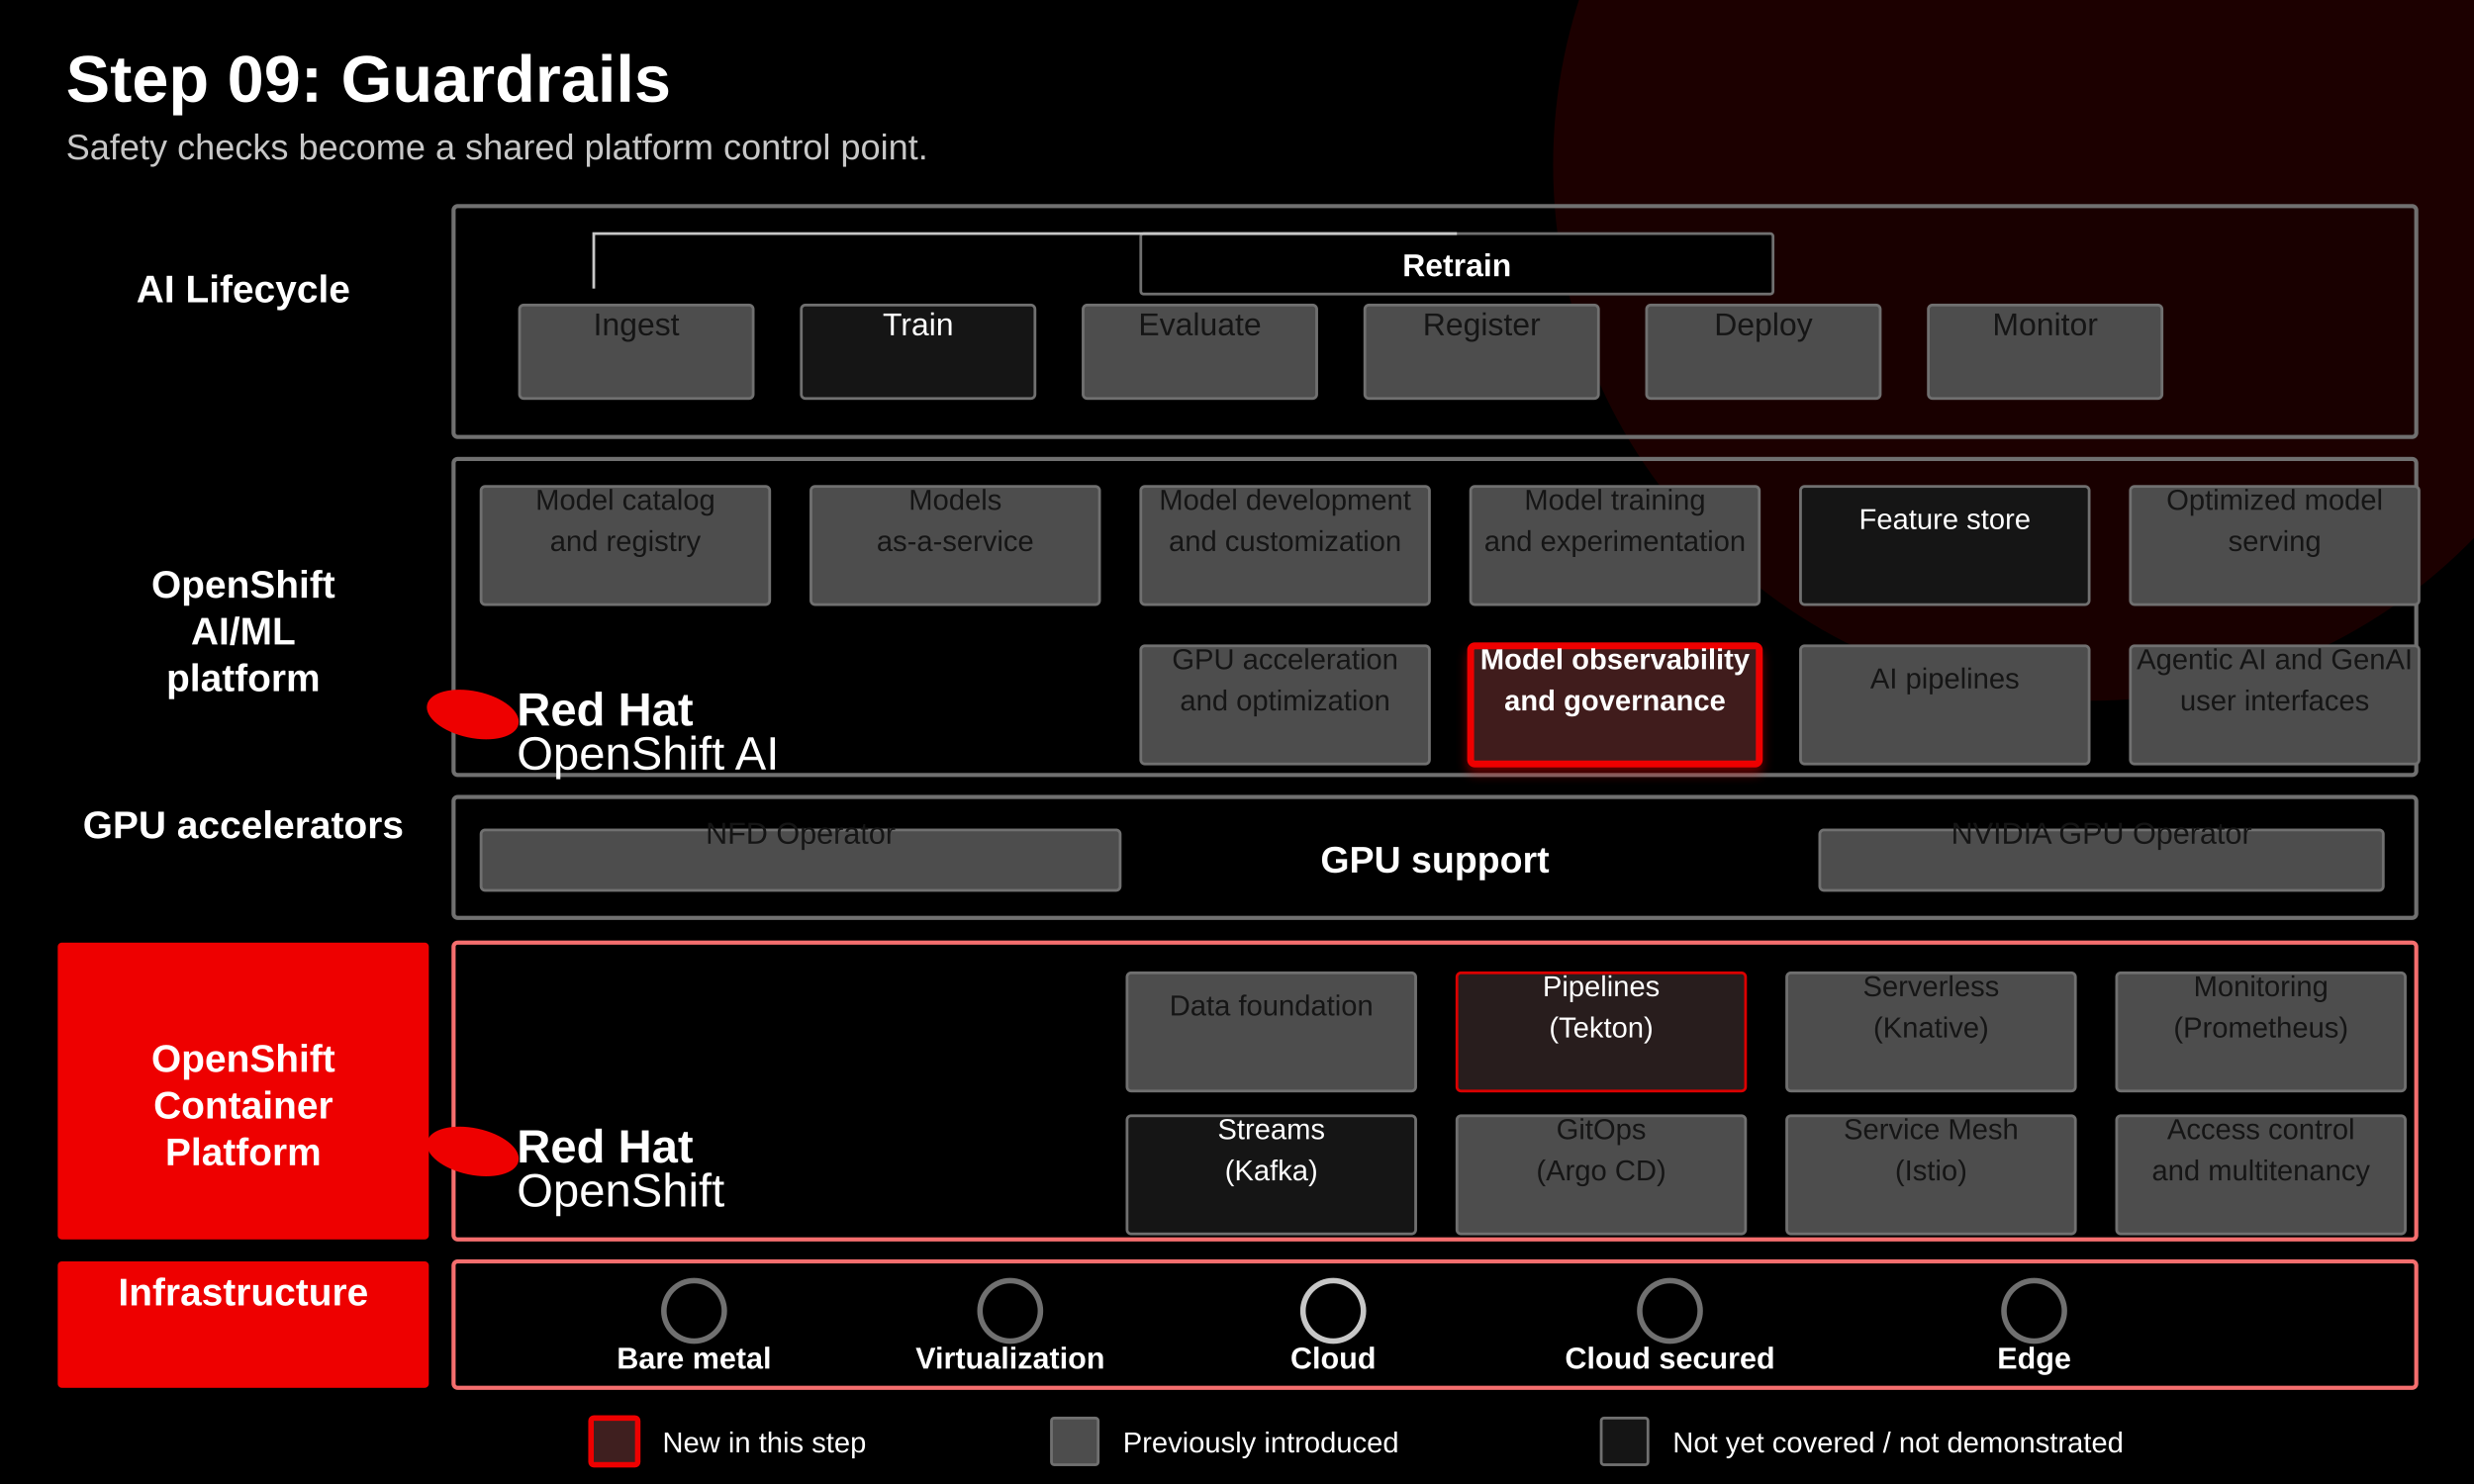
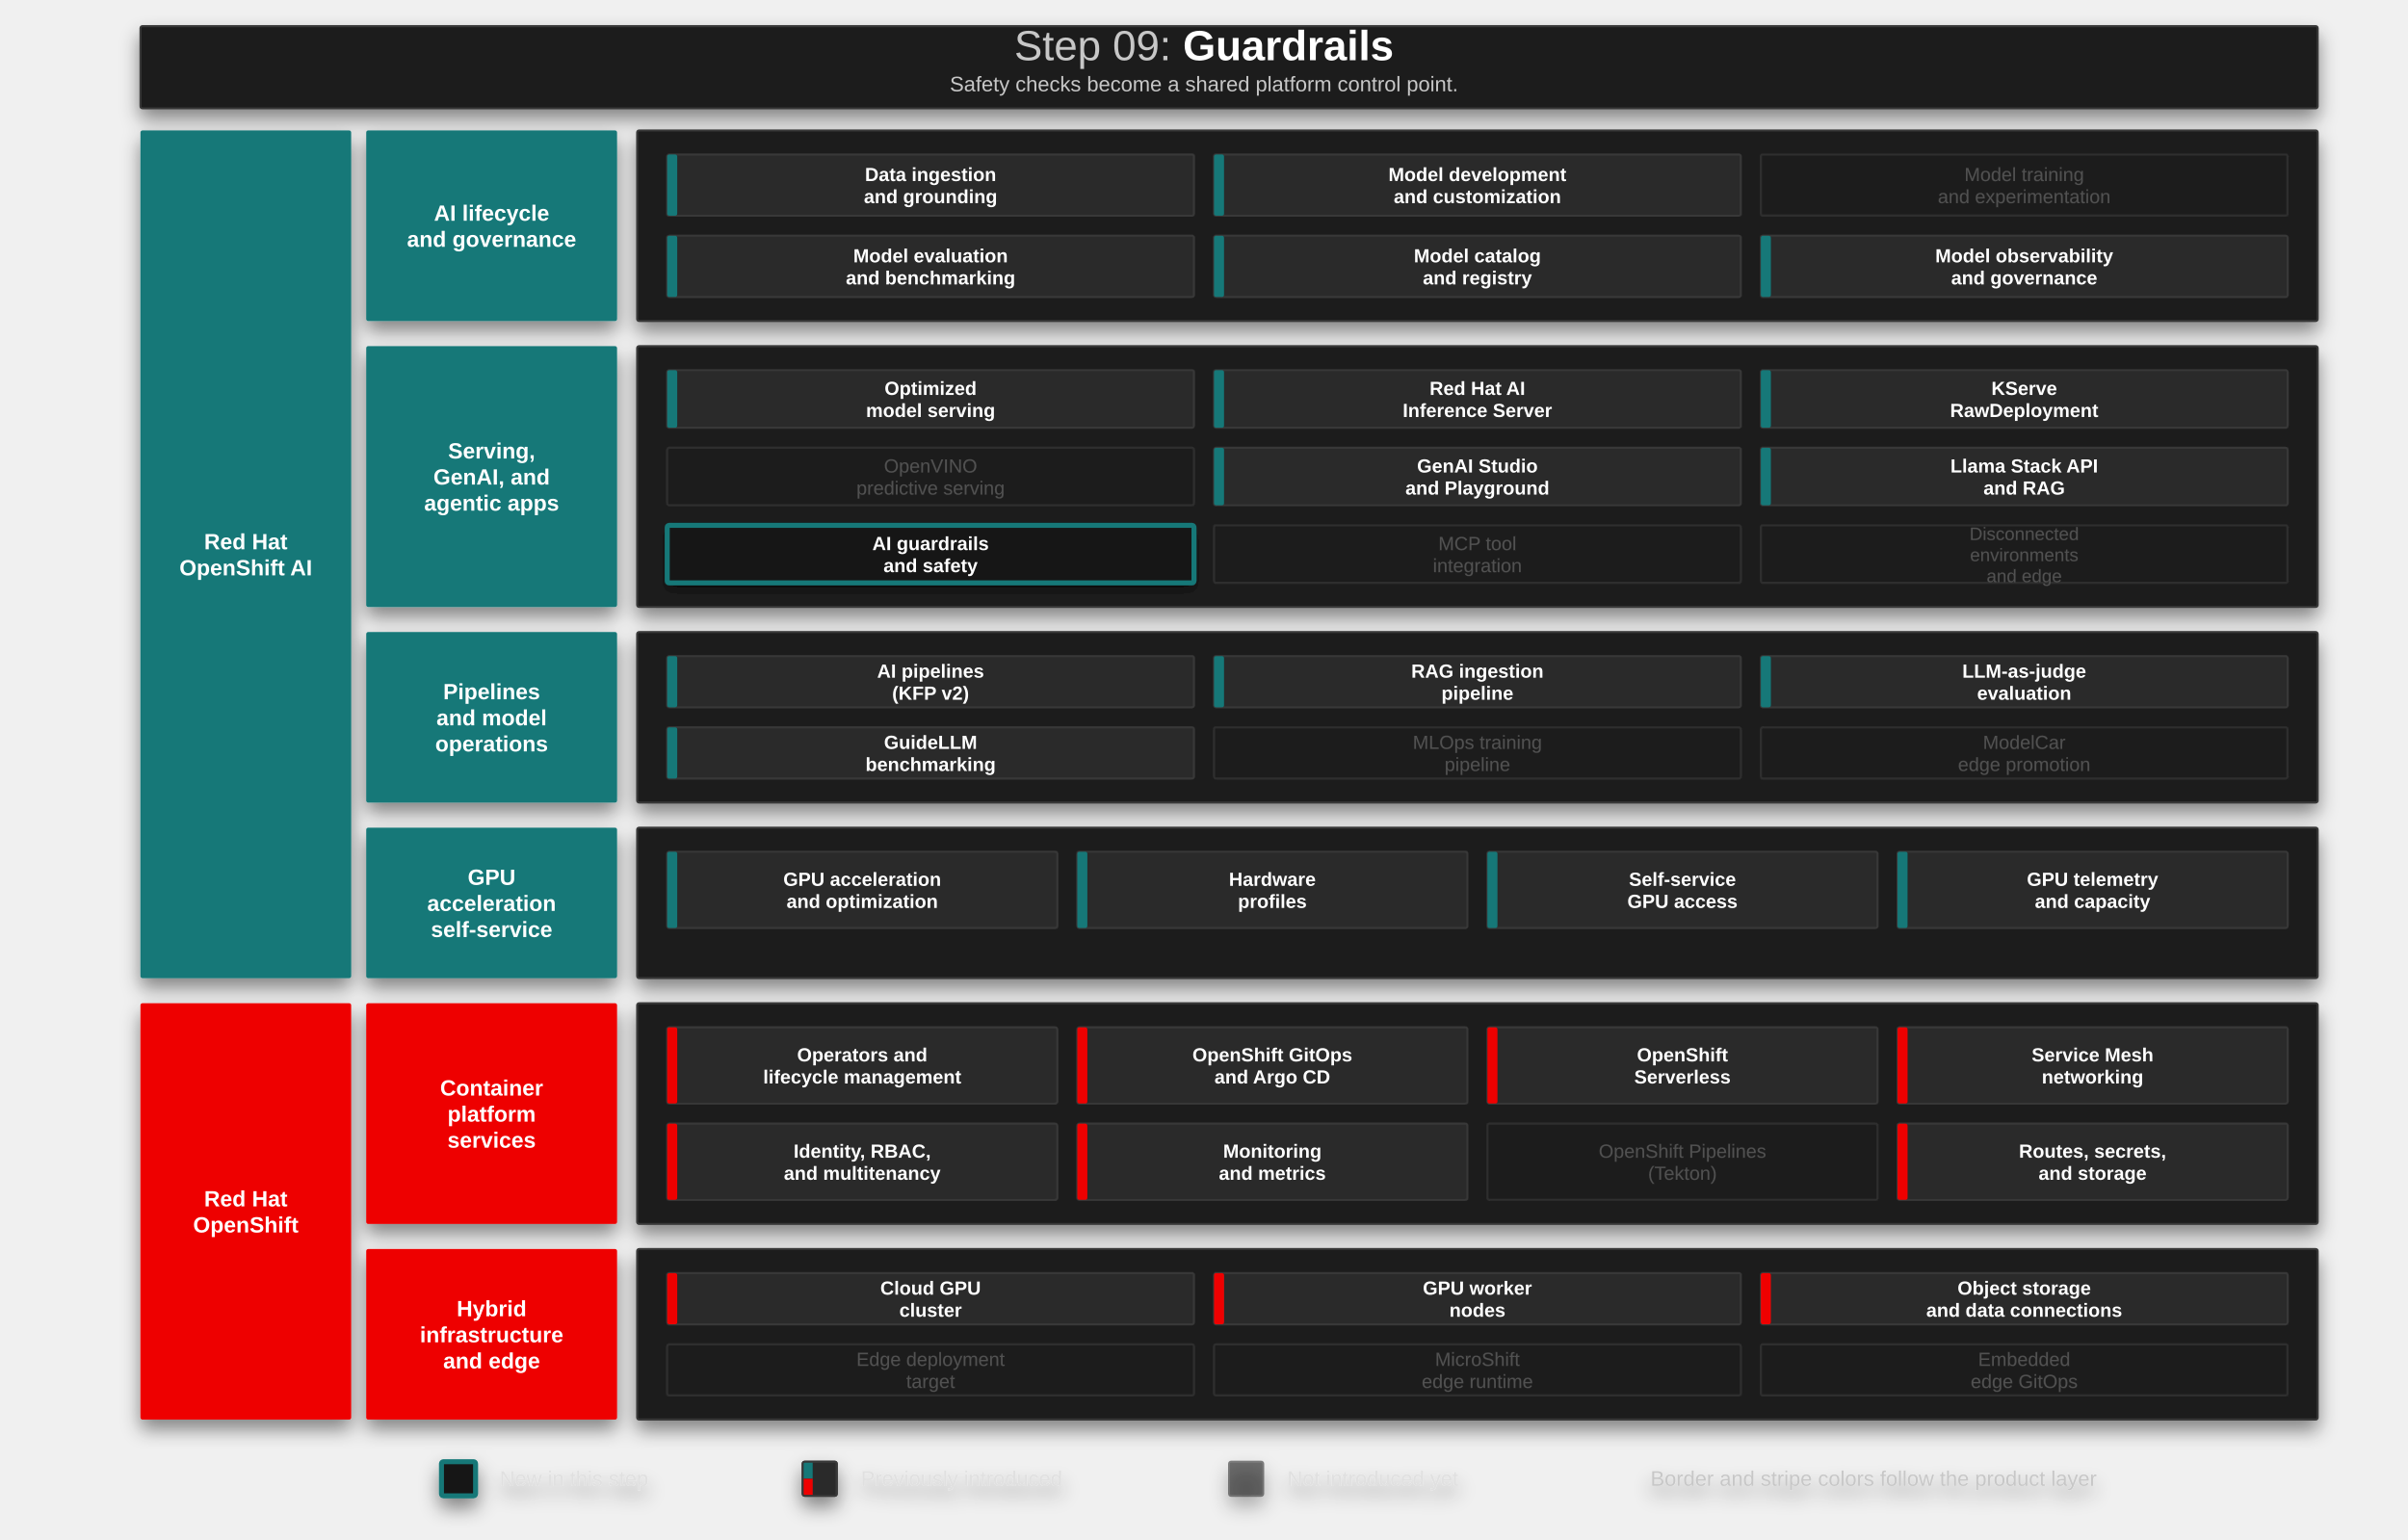
- <svg xmlns="http://www.w3.org/2000/svg" width="1800" height="1080" viewBox="0 0 1800 1080" role="img" aria-labelledby="title desc">
+ <svg xmlns="http://www.w3.org/2000/svg" width="2400" height="1535" viewBox="0 0 2400 1535" role="img" aria-labelledby="title desc">
+   <style>.display{font-family:'Red Hat Display','Arial',sans-serif}.body{font-family:'Red Hat Text','Arial',sans-serif}</style>
  <defs>
-     <filter id="shadow" x="-10%" y="-10%" width="120%" height="130%">
-       <feDropShadow dx="0" dy="5" stdDeviation="4" flood-color="#ee0000" flood-opacity=".42" />
+     <filter id="lift" x="-20%" y="-20%" width="140%" height="140%">
+       <feDropShadow dx="0" dy="6" stdDeviation="5" flood-color="#000" flood-opacity="0.55" />
    </filter>
-     <style>
-       .heading { font-family: "Red Hat Display", "Red Hat Text", Arial, sans-serif; }
-       .mono { font-family: "Red Hat Mono", monospace; }
-     </style>
+     <filter id="panelShadow" x="-8%" y="-8%" width="116%" height="116%">
+       <feDropShadow dx="0" dy="10" stdDeviation="9" flood-color="#000" flood-opacity="0.45" />
+     </filter>
  </defs>
-   <rect width="1800" height="1080" fill="#000000" />
-   <circle cx="1520" cy="120" r="390" fill="#ee0000" opacity=".12" />
-   <text x="48" y="74" class="heading" font-size="48" font-weight="800" fill="#ffffff">Step 09: Guardrails</text>
-   <text x="48" y="116" font-family="Red Hat Text, Arial, sans-serif" font-size="26" font-weight="500" fill="#c7c7c7">Safety checks become a shared platform control point.</text>
-   <rect x="42" y="150" width="270" height="168" rx="3" fill="#000000" />
-   <text x="177" y="220.0" text-anchor="middle" font-family="Red Hat Text, Arial, sans-serif" font-size="28" font-weight="800" fill="#ffffff">AI Lifecycle</text>
-   <rect x="330" y="150" width="1428" height="168" rx="3" fill="#000000" fill-opacity=".12" stroke="#707070" stroke-width="3" />
-   <rect x="378" y="222" width="170" height="68" rx="3" fill="#4d4d4d" stroke="#707070" stroke-width="2" />
-   <text x="463.0" y="244.0" text-anchor="middle" font-family="Red Hat Text, Arial, sans-serif" font-size="23" font-weight="500" fill="#151515">Ingest</text>
-   <rect x="583" y="222" width="170" height="68" rx="3" fill="#151515" stroke="#707070" stroke-width="2" />
-   <text x="668.0" y="244.0" text-anchor="middle" font-family="Red Hat Text, Arial, sans-serif" font-size="23" font-weight="500" fill="#ffffff">Train</text>
-   <rect x="788" y="222" width="170" height="68" rx="3" fill="#4d4d4d" stroke="#707070" stroke-width="2" />
-   <text x="873.0" y="244.0" text-anchor="middle" font-family="Red Hat Text, Arial, sans-serif" font-size="23" font-weight="500" fill="#151515">Evaluate</text>
-   <rect x="993" y="222" width="170" height="68" rx="3" fill="#4d4d4d" stroke="#707070" stroke-width="2" />
-   <text x="1078.0" y="244.0" text-anchor="middle" font-family="Red Hat Text, Arial, sans-serif" font-size="23" font-weight="500" fill="#151515">Register</text>
-   <rect x="1198" y="222" width="170" height="68" rx="3" fill="#4d4d4d" stroke="#707070" stroke-width="2" />
-   <text x="1283.0" y="244.0" text-anchor="middle" font-family="Red Hat Text, Arial, sans-serif" font-size="23" font-weight="500" fill="#151515">Deploy</text>
-   <rect x="1403" y="222" width="170" height="68" rx="3" fill="#4d4d4d" stroke="#707070" stroke-width="2" />
-   <text x="1488.0" y="244.0" text-anchor="middle" font-family="Red Hat Text, Arial, sans-serif" font-size="23" font-weight="500" fill="#151515">Monitor</text>
-   <rect x="830" y="170" width="460" height="44" rx="2" fill="#000000" stroke="#707070" stroke-width="2" />
-   <text x="1060" y="201" text-anchor="middle" font-family="Red Hat Text, Arial, sans-serif" font-size="23" font-weight="800" fill="#ffffff">Retrain</text>
-   <path d="M1060 170 L432 170 L432 210" fill="none" stroke="#c7c7c7" stroke-width="2" />
-   <rect x="42" y="334" width="270" height="230" rx="3" fill="#000000" />
-   <text x="177" y="435.0" text-anchor="middle" font-family="Red Hat Text, Arial, sans-serif" font-size="28" font-weight="800" fill="#ffffff">OpenShift</text>
-   <text x="177" y="469.0" text-anchor="middle" font-family="Red Hat Text, Arial, sans-serif" font-size="28" font-weight="800" fill="#ffffff">AI/ML</text>
-   <text x="177" y="503.0" text-anchor="middle" font-family="Red Hat Text, Arial, sans-serif" font-size="28" font-weight="800" fill="#ffffff">platform</text>
-   <rect x="330" y="334" width="1428" height="230" rx="3" fill="#000000" fill-opacity=".12" stroke="#707070" stroke-width="3" />
-   <rect x="350" y="354" width="210" height="86" rx="3" fill="#4d4d4d" stroke="#707070" stroke-width="2" />
-   <text x="455.0" y="371.0" text-anchor="middle" font-family="Red Hat Text, Arial, sans-serif" font-size="21" font-weight="500" fill="#151515">Model catalog</text>
-   <text x="455.0" y="401.0" text-anchor="middle" font-family="Red Hat Text, Arial, sans-serif" font-size="21" font-weight="500" fill="#151515">and registry</text>
-   <rect x="590" y="354" width="210" height="86" rx="3" fill="#4d4d4d" stroke="#707070" stroke-width="2" />
-   <text x="695.0" y="371.0" text-anchor="middle" font-family="Red Hat Text, Arial, sans-serif" font-size="21" font-weight="500" fill="#151515">Models</text>
-   <text x="695.0" y="401.0" text-anchor="middle" font-family="Red Hat Text, Arial, sans-serif" font-size="21" font-weight="500" fill="#151515">as-a-service</text>
-   <rect x="830" y="354" width="210" height="86" rx="3" fill="#4d4d4d" stroke="#707070" stroke-width="2" />
-   <text x="935.0" y="371.0" text-anchor="middle" font-family="Red Hat Text, Arial, sans-serif" font-size="21" font-weight="500" fill="#151515">Model development</text>
-   <text x="935.0" y="401.0" text-anchor="middle" font-family="Red Hat Text, Arial, sans-serif" font-size="21" font-weight="500" fill="#151515">and customization</text>
-   <rect x="1070" y="354" width="210" height="86" rx="3" fill="#4d4d4d" stroke="#707070" stroke-width="2" />
-   <text x="1175.0" y="371.0" text-anchor="middle" font-family="Red Hat Text, Arial, sans-serif" font-size="21" font-weight="500" fill="#151515">Model training</text>
-   <text x="1175.0" y="401.0" text-anchor="middle" font-family="Red Hat Text, Arial, sans-serif" font-size="21" font-weight="500" fill="#151515">and experimentation</text>
-   <rect x="1310" y="354" width="210" height="86" rx="3" fill="#151515" stroke="#707070" stroke-width="2" />
-   <text x="1415.0" y="385.0" text-anchor="middle" font-family="Red Hat Text, Arial, sans-serif" font-size="21" font-weight="500" fill="#ffffff">Feature store</text>
-   <rect x="1550" y="354" width="210" height="86" rx="3" fill="#4d4d4d" stroke="#707070" stroke-width="2" />
-   <text x="1655.0" y="371.0" text-anchor="middle" font-family="Red Hat Text, Arial, sans-serif" font-size="21" font-weight="500" fill="#151515">Optimized model</text>
-   <text x="1655.0" y="401.0" text-anchor="middle" font-family="Red Hat Text, Arial, sans-serif" font-size="21" font-weight="500" fill="#151515">serving</text>
-   <rect x="830" y="470" width="210" height="86" rx="3" fill="#4d4d4d" stroke="#707070" stroke-width="2" />
-   <text x="935.0" y="487.0" text-anchor="middle" font-family="Red Hat Text, Arial, sans-serif" font-size="21" font-weight="500" fill="#151515">GPU acceleration</text>
-   <text x="935.0" y="517.0" text-anchor="middle" font-family="Red Hat Text, Arial, sans-serif" font-size="21" font-weight="500" fill="#151515">and optimization</text>
-   <rect x="1070" y="470" width="210" height="86" rx="3" fill="#3f1f1f" stroke="#ee0000" stroke-width="5" filter="url(#shadow)" />
-   <text x="1175.0" y="487.0" text-anchor="middle" font-family="Red Hat Text, Arial, sans-serif" font-size="21" font-weight="700" fill="#ffffff">Model observability</text>
-   <text x="1175.0" y="517.0" text-anchor="middle" font-family="Red Hat Text, Arial, sans-serif" font-size="21" font-weight="700" fill="#ffffff">and governance</text>
-   <rect x="1310" y="470" width="210" height="86" rx="3" fill="#4d4d4d" stroke="#707070" stroke-width="2" />
-   <text x="1415.0" y="501.0" text-anchor="middle" font-family="Red Hat Text, Arial, sans-serif" font-size="21" font-weight="500" fill="#151515">AI pipelines</text>
-   <rect x="1550" y="470" width="210" height="86" rx="3" fill="#4d4d4d" stroke="#707070" stroke-width="2" />
-   <text x="1655.0" y="487.0" text-anchor="middle" font-family="Red Hat Text, Arial, sans-serif" font-size="21" font-weight="500" fill="#151515">Agentic AI and GenAI</text>
-   <text x="1655.0" y="517.0" text-anchor="middle" font-family="Red Hat Text, Arial, sans-serif" font-size="21" font-weight="500" fill="#151515">user interfaces</text>
-   <text x="376" y="528" class="heading" font-size="34" font-weight="800" fill="#ffffff">Red Hat</text>
-   <text x="376" y="560" class="heading" font-size="34" font-weight="500" fill="#ffffff">OpenShift AI</text>
-   <ellipse cx="344" cy="520" rx="34" ry="17" fill="#ee0000" transform="rotate(12 344 520)" />
-   <rect x="42" y="580" width="270" height="88" rx="3" fill="#000000" />
-   <text x="177" y="610.0" text-anchor="middle" font-family="Red Hat Text, Arial, sans-serif" font-size="28" font-weight="800" fill="#ffffff">GPU accelerators</text>
-   <rect x="330" y="580" width="1428" height="88" rx="3" fill="#000000" fill-opacity=".12" stroke="#707070" stroke-width="3" />
-   <rect x="350" y="604" width="465" height="44" rx="3" fill="#4d4d4d" stroke="#707070" stroke-width="2" />
-   <text x="582.5" y="614.0" text-anchor="middle" font-family="Red Hat Text, Arial, sans-serif" font-size="22" font-weight="500" fill="#151515">NFD Operator</text>
-   <text x="1044" y="635" text-anchor="middle" font-family="Red Hat Text, Arial, sans-serif" font-size="27" font-weight="800" fill="#ffffff">GPU support</text>
-   <rect x="1324" y="604" width="410" height="44" rx="3" fill="#4d4d4d" stroke="#707070" stroke-width="2" />
-   <text x="1529.0" y="614.0" text-anchor="middle" font-family="Red Hat Text, Arial, sans-serif" font-size="22" font-weight="500" fill="#151515">NVIDIA GPU Operator</text>
-   <rect x="42" y="686" width="270" height="216" rx="3" fill="#ee0000" />
-   <text x="177" y="780.0" text-anchor="middle" font-family="Red Hat Text, Arial, sans-serif" font-size="28" font-weight="800" fill="#ffffff">OpenShift</text>
-   <text x="177" y="814.0" text-anchor="middle" font-family="Red Hat Text, Arial, sans-serif" font-size="28" font-weight="800" fill="#ffffff">Container</text>
-   <text x="177" y="848.0" text-anchor="middle" font-family="Red Hat Text, Arial, sans-serif" font-size="28" font-weight="800" fill="#ffffff">Platform</text>
-   <rect x="330" y="686" width="1428" height="216" rx="3" fill="#000000" fill-opacity=".12" stroke="#f56e6e" stroke-width="3" />
-   <rect x="820" y="708" width="210" height="86" rx="3" fill="#4d4d4d" stroke="#707070" stroke-width="2" />
-   <text x="925.0" y="739.0" text-anchor="middle" font-family="Red Hat Text, Arial, sans-serif" font-size="21" font-weight="500" fill="#151515">Data foundation</text>
-   <rect x="1060" y="708" width="210" height="86" rx="3" fill="#2b2020" stroke="#ee0000" stroke-width="2" opacity=".92" />
-   <text x="1165.0" y="725.0" text-anchor="middle" font-family="Red Hat Text, Arial, sans-serif" font-size="21" font-weight="500" fill="#ffffff">Pipelines</text>
-   <text x="1165.0" y="755.0" text-anchor="middle" font-family="Red Hat Text, Arial, sans-serif" font-size="21" font-weight="500" fill="#ffffff">(Tekton)</text>
-   <rect x="1300" y="708" width="210" height="86" rx="3" fill="#4d4d4d" stroke="#707070" stroke-width="2" />
-   <text x="1405.0" y="725.0" text-anchor="middle" font-family="Red Hat Text, Arial, sans-serif" font-size="21" font-weight="500" fill="#151515">Serverless</text>
-   <text x="1405.0" y="755.0" text-anchor="middle" font-family="Red Hat Text, Arial, sans-serif" font-size="21" font-weight="500" fill="#151515">(Knative)</text>
-   <rect x="1540" y="708" width="210" height="86" rx="3" fill="#4d4d4d" stroke="#707070" stroke-width="2" />
-   <text x="1645.0" y="725.0" text-anchor="middle" font-family="Red Hat Text, Arial, sans-serif" font-size="21" font-weight="500" fill="#151515">Monitoring</text>
-   <text x="1645.0" y="755.0" text-anchor="middle" font-family="Red Hat Text, Arial, sans-serif" font-size="21" font-weight="500" fill="#151515">(Prometheus)</text>
-   <rect x="820" y="812" width="210" height="86" rx="3" fill="#151515" stroke="#707070" stroke-width="2" />
-   <text x="925.0" y="829.0" text-anchor="middle" font-family="Red Hat Text, Arial, sans-serif" font-size="21" font-weight="500" fill="#ffffff">Streams</text>
-   <text x="925.0" y="859.0" text-anchor="middle" font-family="Red Hat Text, Arial, sans-serif" font-size="21" font-weight="500" fill="#ffffff">(Kafka)</text>
-   <rect x="1060" y="812" width="210" height="86" rx="3" fill="#4d4d4d" stroke="#707070" stroke-width="2" />
-   <text x="1165.0" y="829.0" text-anchor="middle" font-family="Red Hat Text, Arial, sans-serif" font-size="21" font-weight="500" fill="#151515">GitOps</text>
-   <text x="1165.0" y="859.0" text-anchor="middle" font-family="Red Hat Text, Arial, sans-serif" font-size="21" font-weight="500" fill="#151515">(Argo CD)</text>
-   <rect x="1300" y="812" width="210" height="86" rx="3" fill="#4d4d4d" stroke="#707070" stroke-width="2" />
-   <text x="1405.0" y="829.0" text-anchor="middle" font-family="Red Hat Text, Arial, sans-serif" font-size="21" font-weight="500" fill="#151515">Service Mesh</text>
-   <text x="1405.0" y="859.0" text-anchor="middle" font-family="Red Hat Text, Arial, sans-serif" font-size="21" font-weight="500" fill="#151515">(Istio)</text>
-   <rect x="1540" y="812" width="210" height="86" rx="3" fill="#4d4d4d" stroke="#707070" stroke-width="2" />
-   <text x="1645.0" y="829.0" text-anchor="middle" font-family="Red Hat Text, Arial, sans-serif" font-size="21" font-weight="500" fill="#151515">Access control</text>
-   <text x="1645.0" y="859.0" text-anchor="middle" font-family="Red Hat Text, Arial, sans-serif" font-size="21" font-weight="500" fill="#151515">and multitenancy</text>
-   <text x="376" y="846" class="heading" font-size="34" font-weight="800" fill="#ffffff">Red Hat</text>
-   <text x="376" y="878" class="heading" font-size="34" font-weight="500" fill="#ffffff">OpenShift</text>
-   <ellipse cx="344" cy="838" rx="34" ry="17" fill="#ee0000" transform="rotate(12 344 838)" />
-   <rect x="42" y="918" width="270" height="92" rx="3" fill="#ee0000" />
-   <text x="177" y="950.0" text-anchor="middle" font-family="Red Hat Text, Arial, sans-serif" font-size="28" font-weight="800" fill="#ffffff">Infrastructure</text>
-   <rect x="330" y="918" width="1428" height="92" rx="3" fill="#000000" fill-opacity=".12" stroke="#f56e6e" stroke-width="3" />
-   <circle cx="505" cy="954" r="22" fill="none" stroke="#707070" stroke-width="4" />
-   <text x="505" y="996" text-anchor="middle" font-family="Red Hat Text, Arial, sans-serif" font-size="22" font-weight="700" fill="#ffffff">Bare metal</text>
-   <circle cx="735" cy="954" r="22" fill="none" stroke="#707070" stroke-width="4" />
-   <text x="735" y="996" text-anchor="middle" font-family="Red Hat Text, Arial, sans-serif" font-size="22" font-weight="700" fill="#ffffff">Virtualization</text>
-   <circle cx="970" cy="954" r="22" fill="none" stroke="#c7c7c7" stroke-width="4" />
-   <text x="970" y="996" text-anchor="middle" font-family="Red Hat Text, Arial, sans-serif" font-size="22" font-weight="700" fill="#ffffff">Cloud</text>
-   <circle cx="1215" cy="954" r="22" fill="none" stroke="#707070" stroke-width="4" />
-   <text x="1215" y="996" text-anchor="middle" font-family="Red Hat Text, Arial, sans-serif" font-size="22" font-weight="700" fill="#ffffff">Cloud secured</text>
-   <circle cx="1480" cy="954" r="22" fill="none" stroke="#707070" stroke-width="4" />
-   <text x="1480" y="996" text-anchor="middle" font-family="Red Hat Text, Arial, sans-serif" font-size="22" font-weight="700" fill="#ffffff">Edge</text>
-   <rect x="430" y="1032" width="34" height="34" rx="2" fill="#3f1f1f" stroke="#ee0000" stroke-width="4" />
-   <text x="482" y="1057" text-anchor="start" font-family="Red Hat Text, Arial, sans-serif" font-size="21" font-weight="500" fill="#ffffff">New in this step</text>
-   <rect x="765" y="1032" width="34" height="34" rx="2" fill="#4d4d4d" stroke="#707070" stroke-width="2" />
-   <text x="817" y="1057" text-anchor="start" font-family="Red Hat Text, Arial, sans-serif" font-size="21" font-weight="500" fill="#ffffff">Previously introduced</text>
-   <rect x="1165" y="1032" width="34" height="34" rx="2" fill="#151515" stroke="#707070" stroke-width="2" />
-   <text x="1217" y="1057" text-anchor="start" font-family="Red Hat Text, Arial, sans-serif" font-size="21" font-weight="500" fill="#ffffff">Not yet covered / not demonstrated</text>
+   <g filter="url(#panelShadow)">
+     <rect x="140" y="26" width="2170" height="82" rx="2" fill="#1f1f1f" stroke="#383838" stroke-width="2" />
+     <text x="1200.0" y="60" class="display" font-size="42" fill="#ffffff" font-weight="700" text-anchor="middle">
+       <tspan fill="#c7c7c7" font-weight="500">Step 09:</tspan> Guardrails</text>
+     <text x="1200.0" y="91" class="body" font-size="21" fill="#c7c7c7" text-anchor="middle">Safety checks become a shared platform control point.</text>
+     <rect x="140" y="130" width="210" height="845" rx="2" fill="#147878" stroke="#147878" stroke-width="0" />
+     <text x="245.0" y="547.5" class="body" font-size="22" fill="#ffffff" font-weight="700" text-anchor="middle">Red Hat</text>
+     <text x="245.0" y="573.5" class="body" font-size="22" fill="#ffffff" font-weight="700" text-anchor="middle">OpenShift AI</text>
+     <rect x="140" y="1000" width="210" height="415" rx="2" fill="#ee0000" stroke="#ee0000" stroke-width="0" />
+     <text x="245.0" y="1202.5" class="body" font-size="22" fill="#ffffff" font-weight="700" text-anchor="middle">Red Hat</text>
+     <text x="245.0" y="1228.5" class="body" font-size="22" fill="#ffffff" font-weight="700" text-anchor="middle">OpenShift</text>
+     <rect x="365" y="130" width="250" height="190" rx="2" fill="#147878" stroke="#147878" stroke-width="0" />
+     <text x="490.0" y="220.0" class="body" font-size="22" fill="#ffffff" font-weight="700" text-anchor="middle">AI lifecycle</text>
+     <text x="490.0" y="246.0" class="body" font-size="22" fill="#ffffff" font-weight="700" text-anchor="middle">and governance</text>
+     <rect x="635" y="130" width="1675" height="190" rx="2" fill="#1f1f1f" stroke="#383838" stroke-width="2" />
+     <g>
+       <rect x="665.0" y="154.0" width="525.0" height="61.0" rx="2" fill="#292929" stroke="#383838" stroke-width="2.0" />
+       <rect x="665.0" y="154.0" width="10" height="61.0" rx="2" fill="#147878" stroke="#147878" stroke-width="0" />
+       <text x="927.5" y="180.5" class="body" font-size="19" fill="#ffffff" font-weight="550" text-anchor="middle">Data ingestion</text>
+       <text x="927.5" y="202.5" class="body" font-size="19" fill="#ffffff" font-weight="550" text-anchor="middle">and grounding</text>
+     </g>
+     <g>
+       <rect x="1210.0" y="154.0" width="525.0" height="61.0" rx="2" fill="#292929" stroke="#383838" stroke-width="2.0" />
+       <rect x="1210.0" y="154.0" width="10" height="61.0" rx="2" fill="#147878" stroke="#147878" stroke-width="0" />
+       <text x="1472.5" y="180.5" class="body" font-size="19" fill="#ffffff" font-weight="550" text-anchor="middle">Model development</text>
+       <text x="1472.5" y="202.5" class="body" font-size="19" fill="#ffffff" font-weight="550" text-anchor="middle">and customization</text>
+     </g>
+     <g opacity="0.62">
+       <rect x="1755.0" y="154.0" width="525.0" height="61.0" rx="2" fill="#1f1f1f" stroke="#383838" stroke-width="2.0" />
+       <text x="2017.5" y="180.5" class="body" font-size="19" fill="#707070" font-weight="450" text-anchor="middle">Model training</text>
+       <text x="2017.5" y="202.5" class="body" font-size="19" fill="#707070" font-weight="450" text-anchor="middle">and experimentation</text>
+     </g>
+     <g>
+       <rect x="665.0" y="235.0" width="525.0" height="61.0" rx="2" fill="#292929" stroke="#383838" stroke-width="2.0" />
+       <rect x="665.0" y="235.0" width="10" height="61.0" rx="2" fill="#147878" stroke="#147878" stroke-width="0" />
+       <text x="927.5" y="261.5" class="body" font-size="19" fill="#ffffff" font-weight="550" text-anchor="middle">Model evaluation</text>
+       <text x="927.5" y="283.5" class="body" font-size="19" fill="#ffffff" font-weight="550" text-anchor="middle">and benchmarking</text>
+     </g>
+     <g>
+       <rect x="1210.0" y="235.0" width="525.0" height="61.0" rx="2" fill="#292929" stroke="#383838" stroke-width="2.0" />
+       <rect x="1210.0" y="235.0" width="10" height="61.0" rx="2" fill="#147878" stroke="#147878" stroke-width="0" />
+       <text x="1472.5" y="261.5" class="body" font-size="19" fill="#ffffff" font-weight="550" text-anchor="middle">Model catalog</text>
+       <text x="1472.5" y="283.5" class="body" font-size="19" fill="#ffffff" font-weight="550" text-anchor="middle">and registry</text>
+     </g>
+     <g>
+       <rect x="1755.0" y="235.0" width="525.0" height="61.0" rx="2" fill="#292929" stroke="#383838" stroke-width="2.0" />
+       <rect x="1755.0" y="235.0" width="10" height="61.0" rx="2" fill="#147878" stroke="#147878" stroke-width="0" />
+       <text x="2017.5" y="261.5" class="body" font-size="19" fill="#ffffff" font-weight="550" text-anchor="middle">Model observability</text>
+       <text x="2017.5" y="283.5" class="body" font-size="19" fill="#ffffff" font-weight="550" text-anchor="middle">and governance</text>
+     </g>
+     <rect x="365" y="345" width="250" height="260" rx="2" fill="#147878" stroke="#147878" stroke-width="0" />
+     <text x="490.0" y="457.0" class="body" font-size="22" fill="#ffffff" font-weight="700" text-anchor="middle">Serving,</text>
+     <text x="490.0" y="483.0" class="body" font-size="22" fill="#ffffff" font-weight="700" text-anchor="middle">GenAI, and</text>
+     <text x="490.0" y="509.0" class="body" font-size="22" fill="#ffffff" font-weight="700" text-anchor="middle">agentic apps</text>
+     <rect x="635" y="345" width="1675" height="260" rx="2" fill="#1f1f1f" stroke="#383838" stroke-width="2" />
+     <g>
+       <rect x="665.0" y="369.0" width="525.0" height="57.333" rx="2" fill="#292929" stroke="#383838" stroke-width="2.0" />
+       <rect x="665.0" y="369.0" width="10" height="57.333" rx="2" fill="#147878" stroke="#147878" stroke-width="0" />
+       <text x="927.5" y="393.667" class="body" font-size="19" fill="#ffffff" font-weight="550" text-anchor="middle">Optimized</text>
+       <text x="927.5" y="415.667" class="body" font-size="19" fill="#ffffff" font-weight="550" text-anchor="middle">model serving</text>
+     </g>
+     <g>
+       <rect x="1210.0" y="369.0" width="525.0" height="57.333" rx="2" fill="#292929" stroke="#383838" stroke-width="2.0" />
+       <rect x="1210.0" y="369.0" width="10" height="57.333" rx="2" fill="#147878" stroke="#147878" stroke-width="0" />
+       <text x="1472.5" y="393.667" class="body" font-size="19" fill="#ffffff" font-weight="550" text-anchor="middle">Red Hat AI</text>
+       <text x="1472.5" y="415.667" class="body" font-size="19" fill="#ffffff" font-weight="550" text-anchor="middle">Inference Server</text>
+     </g>
+     <g>
+       <rect x="1755.0" y="369.0" width="525.0" height="57.333" rx="2" fill="#292929" stroke="#383838" stroke-width="2.0" />
+       <rect x="1755.0" y="369.0" width="10" height="57.333" rx="2" fill="#147878" stroke="#147878" stroke-width="0" />
+       <text x="2017.5" y="393.667" class="body" font-size="19" fill="#ffffff" font-weight="550" text-anchor="middle">KServe</text>
+       <text x="2017.5" y="415.667" class="body" font-size="19" fill="#ffffff" font-weight="550" text-anchor="middle">RawDeployment</text>
+     </g>
+     <g opacity="0.62">
+       <rect x="665.0" y="446.333" width="525.0" height="57.333" rx="2" fill="#1f1f1f" stroke="#383838" stroke-width="2.0" />
+       <text x="927.5" y="471" class="body" font-size="19" fill="#707070" font-weight="450" text-anchor="middle">OpenVINO</text>
+       <text x="927.5" y="493" class="body" font-size="19" fill="#707070" font-weight="450" text-anchor="middle">predictive serving</text>
+     </g>
+     <g>
+       <rect x="1210.0" y="446.333" width="525.0" height="57.333" rx="2" fill="#292929" stroke="#383838" stroke-width="2.0" />
+       <rect x="1210.0" y="446.333" width="10" height="57.333" rx="2" fill="#147878" stroke="#147878" stroke-width="0" />
+       <text x="1472.5" y="471" class="body" font-size="19" fill="#ffffff" font-weight="550" text-anchor="middle">GenAI Studio</text>
+       <text x="1472.5" y="493" class="body" font-size="19" fill="#ffffff" font-weight="550" text-anchor="middle">and Playground</text>
+     </g>
+     <g>
+       <rect x="1755.0" y="446.333" width="525.0" height="57.333" rx="2" fill="#292929" stroke="#383838" stroke-width="2.0" />
+       <rect x="1755.0" y="446.333" width="10" height="57.333" rx="2" fill="#147878" stroke="#147878" stroke-width="0" />
+       <text x="2017.5" y="471" class="body" font-size="19" fill="#ffffff" font-weight="550" text-anchor="middle">Llama Stack API</text>
+       <text x="2017.5" y="493" class="body" font-size="19" fill="#ffffff" font-weight="550" text-anchor="middle">and RAG</text>
+     </g>
+     <g filter="url(#lift)">
+       <rect x="665.0" y="523.667" width="525.0" height="57.333" rx="2" fill="#151515" stroke="#147878" stroke-width="5.0" />
+       <text x="927.5" y="548.333" class="body" font-size="19" fill="#ffffff" font-weight="700" text-anchor="middle">AI guardrails</text>
+       <text x="927.5" y="570.333" class="body" font-size="19" fill="#ffffff" font-weight="700" text-anchor="middle">and safety</text>
+     </g>
+     <g opacity="0.62">
+       <rect x="1210.0" y="523.667" width="525.0" height="57.333" rx="2" fill="#1f1f1f" stroke="#383838" stroke-width="2.0" />
+       <text x="1472.5" y="548.333" class="body" font-size="19" fill="#707070" font-weight="450" text-anchor="middle">MCP tool</text>
+       <text x="1472.5" y="570.333" class="body" font-size="19" fill="#707070" font-weight="450" text-anchor="middle">integration</text>
+     </g>
+     <g opacity="0.62">
+       <rect x="1755.0" y="523.667" width="525.0" height="57.333" rx="2" fill="#1f1f1f" stroke="#383838" stroke-width="2.0" />
+       <text x="2017.5" y="538.333" class="body" font-size="18" fill="#707070" font-weight="450" text-anchor="middle">Disconnected</text>
+       <text x="2017.5" y="559.333" class="body" font-size="18" fill="#707070" font-weight="450" text-anchor="middle">environments</text>
+       <text x="2017.5" y="580.333" class="body" font-size="18" fill="#707070" font-weight="450" text-anchor="middle">and edge</text>
+     </g>
+     <rect x="365" y="630" width="250" height="170" rx="2" fill="#147878" stroke="#147878" stroke-width="0" />
+     <text x="490.0" y="697.0" class="body" font-size="22" fill="#ffffff" font-weight="700" text-anchor="middle">Pipelines</text>
+     <text x="490.0" y="723.0" class="body" font-size="22" fill="#ffffff" font-weight="700" text-anchor="middle">and model</text>
+     <text x="490.0" y="749.0" class="body" font-size="22" fill="#ffffff" font-weight="700" text-anchor="middle">operations</text>
+     <rect x="635" y="630" width="1675" height="170" rx="2" fill="#1f1f1f" stroke="#383838" stroke-width="2" />
+     <g>
+       <rect x="665.0" y="654.0" width="525.0" height="51.0" rx="2" fill="#292929" stroke="#383838" stroke-width="2.0" />
+       <rect x="665.0" y="654.0" width="10" height="51.0" rx="2" fill="#147878" stroke="#147878" stroke-width="0" />
+       <text x="927.5" y="675.5" class="body" font-size="19" fill="#ffffff" font-weight="550" text-anchor="middle">AI pipelines</text>
+       <text x="927.5" y="697.5" class="body" font-size="19" fill="#ffffff" font-weight="550" text-anchor="middle">(KFP v2)</text>
+     </g>
+     <g>
+       <rect x="1210.0" y="654.0" width="525.0" height="51.0" rx="2" fill="#292929" stroke="#383838" stroke-width="2.0" />
+       <rect x="1210.0" y="654.0" width="10" height="51.0" rx="2" fill="#147878" stroke="#147878" stroke-width="0" />
+       <text x="1472.5" y="675.5" class="body" font-size="19" fill="#ffffff" font-weight="550" text-anchor="middle">RAG ingestion</text>
+       <text x="1472.5" y="697.5" class="body" font-size="19" fill="#ffffff" font-weight="550" text-anchor="middle">pipeline</text>
+     </g>
+     <g>
+       <rect x="1755.0" y="654.0" width="525.0" height="51.0" rx="2" fill="#292929" stroke="#383838" stroke-width="2.0" />
+       <rect x="1755.0" y="654.0" width="10" height="51.0" rx="2" fill="#147878" stroke="#147878" stroke-width="0" />
+       <text x="2017.5" y="675.5" class="body" font-size="19" fill="#ffffff" font-weight="550" text-anchor="middle">LLM-as-judge</text>
+       <text x="2017.5" y="697.5" class="body" font-size="19" fill="#ffffff" font-weight="550" text-anchor="middle">evaluation</text>
+     </g>
+     <g>
+       <rect x="665.0" y="725.0" width="525.0" height="51.0" rx="2" fill="#292929" stroke="#383838" stroke-width="2.0" />
+       <rect x="665.0" y="725.0" width="10" height="51.0" rx="2" fill="#147878" stroke="#147878" stroke-width="0" />
+       <text x="927.5" y="746.5" class="body" font-size="19" fill="#ffffff" font-weight="550" text-anchor="middle">GuideLLM</text>
+       <text x="927.5" y="768.5" class="body" font-size="19" fill="#ffffff" font-weight="550" text-anchor="middle">benchmarking</text>
+     </g>
+     <g opacity="0.62">
+       <rect x="1210.0" y="725.0" width="525.0" height="51.0" rx="2" fill="#1f1f1f" stroke="#383838" stroke-width="2.0" />
+       <text x="1472.5" y="746.5" class="body" font-size="19" fill="#707070" font-weight="450" text-anchor="middle">MLOps training</text>
+       <text x="1472.5" y="768.5" class="body" font-size="19" fill="#707070" font-weight="450" text-anchor="middle">pipeline</text>
+     </g>
+     <g opacity="0.62">
+       <rect x="1755.0" y="725.0" width="525.0" height="51.0" rx="2" fill="#1f1f1f" stroke="#383838" stroke-width="2.0" />
+       <text x="2017.5" y="746.5" class="body" font-size="19" fill="#707070" font-weight="450" text-anchor="middle">ModelCar</text>
+       <text x="2017.5" y="768.5" class="body" font-size="19" fill="#707070" font-weight="450" text-anchor="middle">edge promotion</text>
+     </g>
+     <rect x="365" y="825" width="250" height="150" rx="2" fill="#147878" stroke="#147878" stroke-width="0" />
+     <text x="490.0" y="882.0" class="body" font-size="22" fill="#ffffff" font-weight="700" text-anchor="middle">GPU</text>
+     <text x="490.0" y="908.0" class="body" font-size="22" fill="#ffffff" font-weight="700" text-anchor="middle">acceleration</text>
+     <text x="490.0" y="934.0" class="body" font-size="22" fill="#ffffff" font-weight="700" text-anchor="middle">self-service</text>
+     <rect x="635" y="825" width="1675" height="150" rx="2" fill="#1f1f1f" stroke="#383838" stroke-width="2" />
+     <g>
+       <rect x="665.0" y="849" width="388.75" height="76" rx="2" fill="#292929" stroke="#383838" stroke-width="2.0" />
+       <rect x="665.0" y="849" width="10" height="76" rx="2" fill="#147878" stroke="#147878" stroke-width="0" />
+       <text x="859.375" y="883.0" class="body" font-size="19" fill="#ffffff" font-weight="550" text-anchor="middle">GPU acceleration</text>
+       <text x="859.375" y="905.0" class="body" font-size="19" fill="#ffffff" font-weight="550" text-anchor="middle">and optimization</text>
+     </g>
+     <g>
+       <rect x="1073.75" y="849" width="388.75" height="76" rx="2" fill="#292929" stroke="#383838" stroke-width="2.0" />
+       <rect x="1073.75" y="849" width="10" height="76" rx="2" fill="#147878" stroke="#147878" stroke-width="0" />
+       <text x="1268.125" y="883.0" class="body" font-size="19" fill="#ffffff" font-weight="550" text-anchor="middle">Hardware</text>
+       <text x="1268.125" y="905.0" class="body" font-size="19" fill="#ffffff" font-weight="550" text-anchor="middle">profiles</text>
+     </g>
+     <g>
+       <rect x="1482.5" y="849" width="388.75" height="76" rx="2" fill="#292929" stroke="#383838" stroke-width="2.0" />
+       <rect x="1482.5" y="849" width="10" height="76" rx="2" fill="#147878" stroke="#147878" stroke-width="0" />
+       <text x="1676.875" y="883.0" class="body" font-size="19" fill="#ffffff" font-weight="550" text-anchor="middle">Self-service</text>
+       <text x="1676.875" y="905.0" class="body" font-size="19" fill="#ffffff" font-weight="550" text-anchor="middle">GPU access</text>
+     </g>
+     <g>
+       <rect x="1891.25" y="849" width="388.75" height="76" rx="2" fill="#292929" stroke="#383838" stroke-width="2.0" />
+       <rect x="1891.25" y="849" width="10" height="76" rx="2" fill="#147878" stroke="#147878" stroke-width="0" />
+       <text x="2085.625" y="883.0" class="body" font-size="19" fill="#ffffff" font-weight="550" text-anchor="middle">GPU telemetry</text>
+       <text x="2085.625" y="905.0" class="body" font-size="19" fill="#ffffff" font-weight="550" text-anchor="middle">and capacity</text>
+     </g>
+     <rect x="365" y="1000" width="250" height="220" rx="2" fill="#ee0000" stroke="#ee0000" stroke-width="0" />
+     <text x="490.0" y="1092.0" class="body" font-size="22" fill="#ffffff" font-weight="700" text-anchor="middle">Container</text>
+     <text x="490.0" y="1118.0" class="body" font-size="22" fill="#ffffff" font-weight="700" text-anchor="middle">platform</text>
+     <text x="490.0" y="1144.0" class="body" font-size="22" fill="#ffffff" font-weight="700" text-anchor="middle">services</text>
+     <rect x="635" y="1000" width="1675" height="220" rx="2" fill="#1f1f1f" stroke="#383838" stroke-width="2" />
+     <g>
+       <rect x="665.0" y="1024" width="388.75" height="76" rx="2" fill="#292929" stroke="#383838" stroke-width="2.0" />
+       <rect x="665.0" y="1024" width="10" height="76" rx="2" fill="#ee0000" stroke="#ee0000" stroke-width="0" />
+       <text x="859.375" y="1058.0" class="body" font-size="19" fill="#ffffff" font-weight="550" text-anchor="middle">Operators and</text>
+       <text x="859.375" y="1080.0" class="body" font-size="19" fill="#ffffff" font-weight="550" text-anchor="middle">lifecycle management</text>
+     </g>
+     <g>
+       <rect x="1073.75" y="1024" width="388.75" height="76" rx="2" fill="#292929" stroke="#383838" stroke-width="2.0" />
+       <rect x="1073.75" y="1024" width="10" height="76" rx="2" fill="#ee0000" stroke="#ee0000" stroke-width="0" />
+       <text x="1268.125" y="1058.0" class="body" font-size="19" fill="#ffffff" font-weight="550" text-anchor="middle">OpenShift GitOps</text>
+       <text x="1268.125" y="1080.0" class="body" font-size="19" fill="#ffffff" font-weight="550" text-anchor="middle">and Argo CD</text>
+     </g>
+     <g>
+       <rect x="1482.5" y="1024" width="388.75" height="76" rx="2" fill="#292929" stroke="#383838" stroke-width="2.0" />
+       <rect x="1482.5" y="1024" width="10" height="76" rx="2" fill="#ee0000" stroke="#ee0000" stroke-width="0" />
+       <text x="1676.875" y="1058.0" class="body" font-size="19" fill="#ffffff" font-weight="550" text-anchor="middle">OpenShift</text>
+       <text x="1676.875" y="1080.0" class="body" font-size="19" fill="#ffffff" font-weight="550" text-anchor="middle">Serverless</text>
+     </g>
+     <g>
+       <rect x="1891.25" y="1024" width="388.75" height="76" rx="2" fill="#292929" stroke="#383838" stroke-width="2.0" />
+       <rect x="1891.25" y="1024" width="10" height="76" rx="2" fill="#ee0000" stroke="#ee0000" stroke-width="0" />
+       <text x="2085.625" y="1058.0" class="body" font-size="19" fill="#ffffff" font-weight="550" text-anchor="middle">Service Mesh</text>
+       <text x="2085.625" y="1080.0" class="body" font-size="19" fill="#ffffff" font-weight="550" text-anchor="middle">networking</text>
+     </g>
+     <g>
+       <rect x="665.0" y="1120" width="388.75" height="76" rx="2" fill="#292929" stroke="#383838" stroke-width="2.0" />
+       <rect x="665.0" y="1120" width="10" height="76" rx="2" fill="#ee0000" stroke="#ee0000" stroke-width="0" />
+       <text x="859.375" y="1154.0" class="body" font-size="19" fill="#ffffff" font-weight="550" text-anchor="middle">Identity, RBAC,</text>
+       <text x="859.375" y="1176.0" class="body" font-size="19" fill="#ffffff" font-weight="550" text-anchor="middle">and multitenancy</text>
+     </g>
+     <g>
+       <rect x="1073.75" y="1120" width="388.75" height="76" rx="2" fill="#292929" stroke="#383838" stroke-width="2.0" />
+       <rect x="1073.75" y="1120" width="10" height="76" rx="2" fill="#ee0000" stroke="#ee0000" stroke-width="0" />
+       <text x="1268.125" y="1154.0" class="body" font-size="19" fill="#ffffff" font-weight="550" text-anchor="middle">Monitoring</text>
+       <text x="1268.125" y="1176.0" class="body" font-size="19" fill="#ffffff" font-weight="550" text-anchor="middle">and metrics</text>
+     </g>
+     <g opacity="0.62">
+       <rect x="1482.5" y="1120" width="388.75" height="76" rx="2" fill="#1f1f1f" stroke="#383838" stroke-width="2.0" />
+       <text x="1676.875" y="1154.0" class="body" font-size="19" fill="#707070" font-weight="450" text-anchor="middle">OpenShift Pipelines</text>
+       <text x="1676.875" y="1176.0" class="body" font-size="19" fill="#707070" font-weight="450" text-anchor="middle">(Tekton)</text>
+     </g>
+     <g>
+       <rect x="1891.25" y="1120" width="388.75" height="76" rx="2" fill="#292929" stroke="#383838" stroke-width="2.0" />
+       <rect x="1891.25" y="1120" width="10" height="76" rx="2" fill="#ee0000" stroke="#ee0000" stroke-width="0" />
+       <text x="2085.625" y="1154.0" class="body" font-size="19" fill="#ffffff" font-weight="550" text-anchor="middle">Routes, secrets,</text>
+       <text x="2085.625" y="1176.0" class="body" font-size="19" fill="#ffffff" font-weight="550" text-anchor="middle">and storage</text>
+     </g>
+     <rect x="365" y="1245" width="250" height="170" rx="2" fill="#ee0000" stroke="#ee0000" stroke-width="0" />
+     <text x="490.0" y="1312.0" class="body" font-size="22" fill="#ffffff" font-weight="700" text-anchor="middle">Hybrid</text>
+     <text x="490.0" y="1338.0" class="body" font-size="22" fill="#ffffff" font-weight="700" text-anchor="middle">infrastructure</text>
+     <text x="490.0" y="1364.0" class="body" font-size="22" fill="#ffffff" font-weight="700" text-anchor="middle">and edge</text>
+     <rect x="635" y="1245" width="1675" height="170" rx="2" fill="#1f1f1f" stroke="#383838" stroke-width="2" />
+     <g>
+       <rect x="665.0" y="1269.0" width="525.0" height="51.0" rx="2" fill="#292929" stroke="#383838" stroke-width="2.0" />
+       <rect x="665.0" y="1269.0" width="10" height="51.0" rx="2" fill="#ee0000" stroke="#ee0000" stroke-width="0" />
+       <text x="927.5" y="1290.5" class="body" font-size="19" fill="#ffffff" font-weight="550" text-anchor="middle">Cloud GPU</text>
+       <text x="927.5" y="1312.5" class="body" font-size="19" fill="#ffffff" font-weight="550" text-anchor="middle">cluster</text>
+     </g>
+     <g>
+       <rect x="1210.0" y="1269.0" width="525.0" height="51.0" rx="2" fill="#292929" stroke="#383838" stroke-width="2.0" />
+       <rect x="1210.0" y="1269.0" width="10" height="51.0" rx="2" fill="#ee0000" stroke="#ee0000" stroke-width="0" />
+       <text x="1472.5" y="1290.5" class="body" font-size="19" fill="#ffffff" font-weight="550" text-anchor="middle">GPU worker</text>
+       <text x="1472.5" y="1312.5" class="body" font-size="19" fill="#ffffff" font-weight="550" text-anchor="middle">nodes</text>
+     </g>
+     <g>
+       <rect x="1755.0" y="1269.0" width="525.0" height="51.0" rx="2" fill="#292929" stroke="#383838" stroke-width="2.0" />
+       <rect x="1755.0" y="1269.0" width="10" height="51.0" rx="2" fill="#ee0000" stroke="#ee0000" stroke-width="0" />
+       <text x="2017.5" y="1290.5" class="body" font-size="19" fill="#ffffff" font-weight="550" text-anchor="middle">Object storage</text>
+       <text x="2017.5" y="1312.5" class="body" font-size="19" fill="#ffffff" font-weight="550" text-anchor="middle">and data connections</text>
+     </g>
+     <g opacity="0.62">
+       <rect x="665.0" y="1340.0" width="525.0" height="51.0" rx="2" fill="#1f1f1f" stroke="#383838" stroke-width="2.0" />
+       <text x="927.5" y="1361.5" class="body" font-size="19" fill="#707070" font-weight="450" text-anchor="middle">Edge deployment</text>
+       <text x="927.5" y="1383.5" class="body" font-size="19" fill="#707070" font-weight="450" text-anchor="middle">target</text>
+     </g>
+     <g opacity="0.62">
+       <rect x="1210.0" y="1340.0" width="525.0" height="51.0" rx="2" fill="#1f1f1f" stroke="#383838" stroke-width="2.0" />
+       <text x="1472.5" y="1361.5" class="body" font-size="19" fill="#707070" font-weight="450" text-anchor="middle">MicroShift</text>
+       <text x="1472.5" y="1383.5" class="body" font-size="19" fill="#707070" font-weight="450" text-anchor="middle">edge runtime</text>
+     </g>
+     <g opacity="0.62">
+       <rect x="1755.0" y="1340.0" width="525.0" height="51.0" rx="2" fill="#1f1f1f" stroke="#383838" stroke-width="2.0" />
+       <text x="2017.5" y="1361.5" class="body" font-size="19" fill="#707070" font-weight="450" text-anchor="middle">Embedded</text>
+       <text x="2017.5" y="1383.5" class="body" font-size="19" fill="#707070" font-weight="450" text-anchor="middle">edge GitOps</text>
+     </g>
+     <rect x="440" y="1457" width="34" height="34" rx="2" fill="#151515" stroke="#147878" stroke-width="5" />
+     <text x="498" y="1481" class="body" font-size="21" fill="#e0e0e0">New in this step</text>
+     <rect x="800" y="1457" width="34" height="34" rx="2" fill="#292929" stroke="#383838" stroke-width="2" />
+     <rect x="800" y="1457" width="10" height="17" rx="0" fill="#147878" stroke="#147878" stroke-width="0" />
+     <rect x="800" y="1474" width="10" height="17" rx="0" fill="#ee0000" stroke="#ee0000" stroke-width="0" />
+     <rect x="800" y="1457" width="34" height="34" rx="2" fill="none" stroke="#383838" stroke-width="2" />
+     <text x="858" y="1481" class="body" font-size="21" fill="#e0e0e0">Previously introduced</text>
+     <rect x="1225" y="1457" width="34" height="34" rx="2" fill="#1f1f1f" stroke="#383838" stroke-width="2" opacity="0.62" />
+     <text x="1283" y="1481" class="body" font-size="21" fill="#e0e0e0">Not introduced yet</text>
+     <text x="1645" y="1481" class="body" font-size="21" fill="#c7c7c7">Border and stripe colors follow the product layer</text>
+   </g>
</svg>
